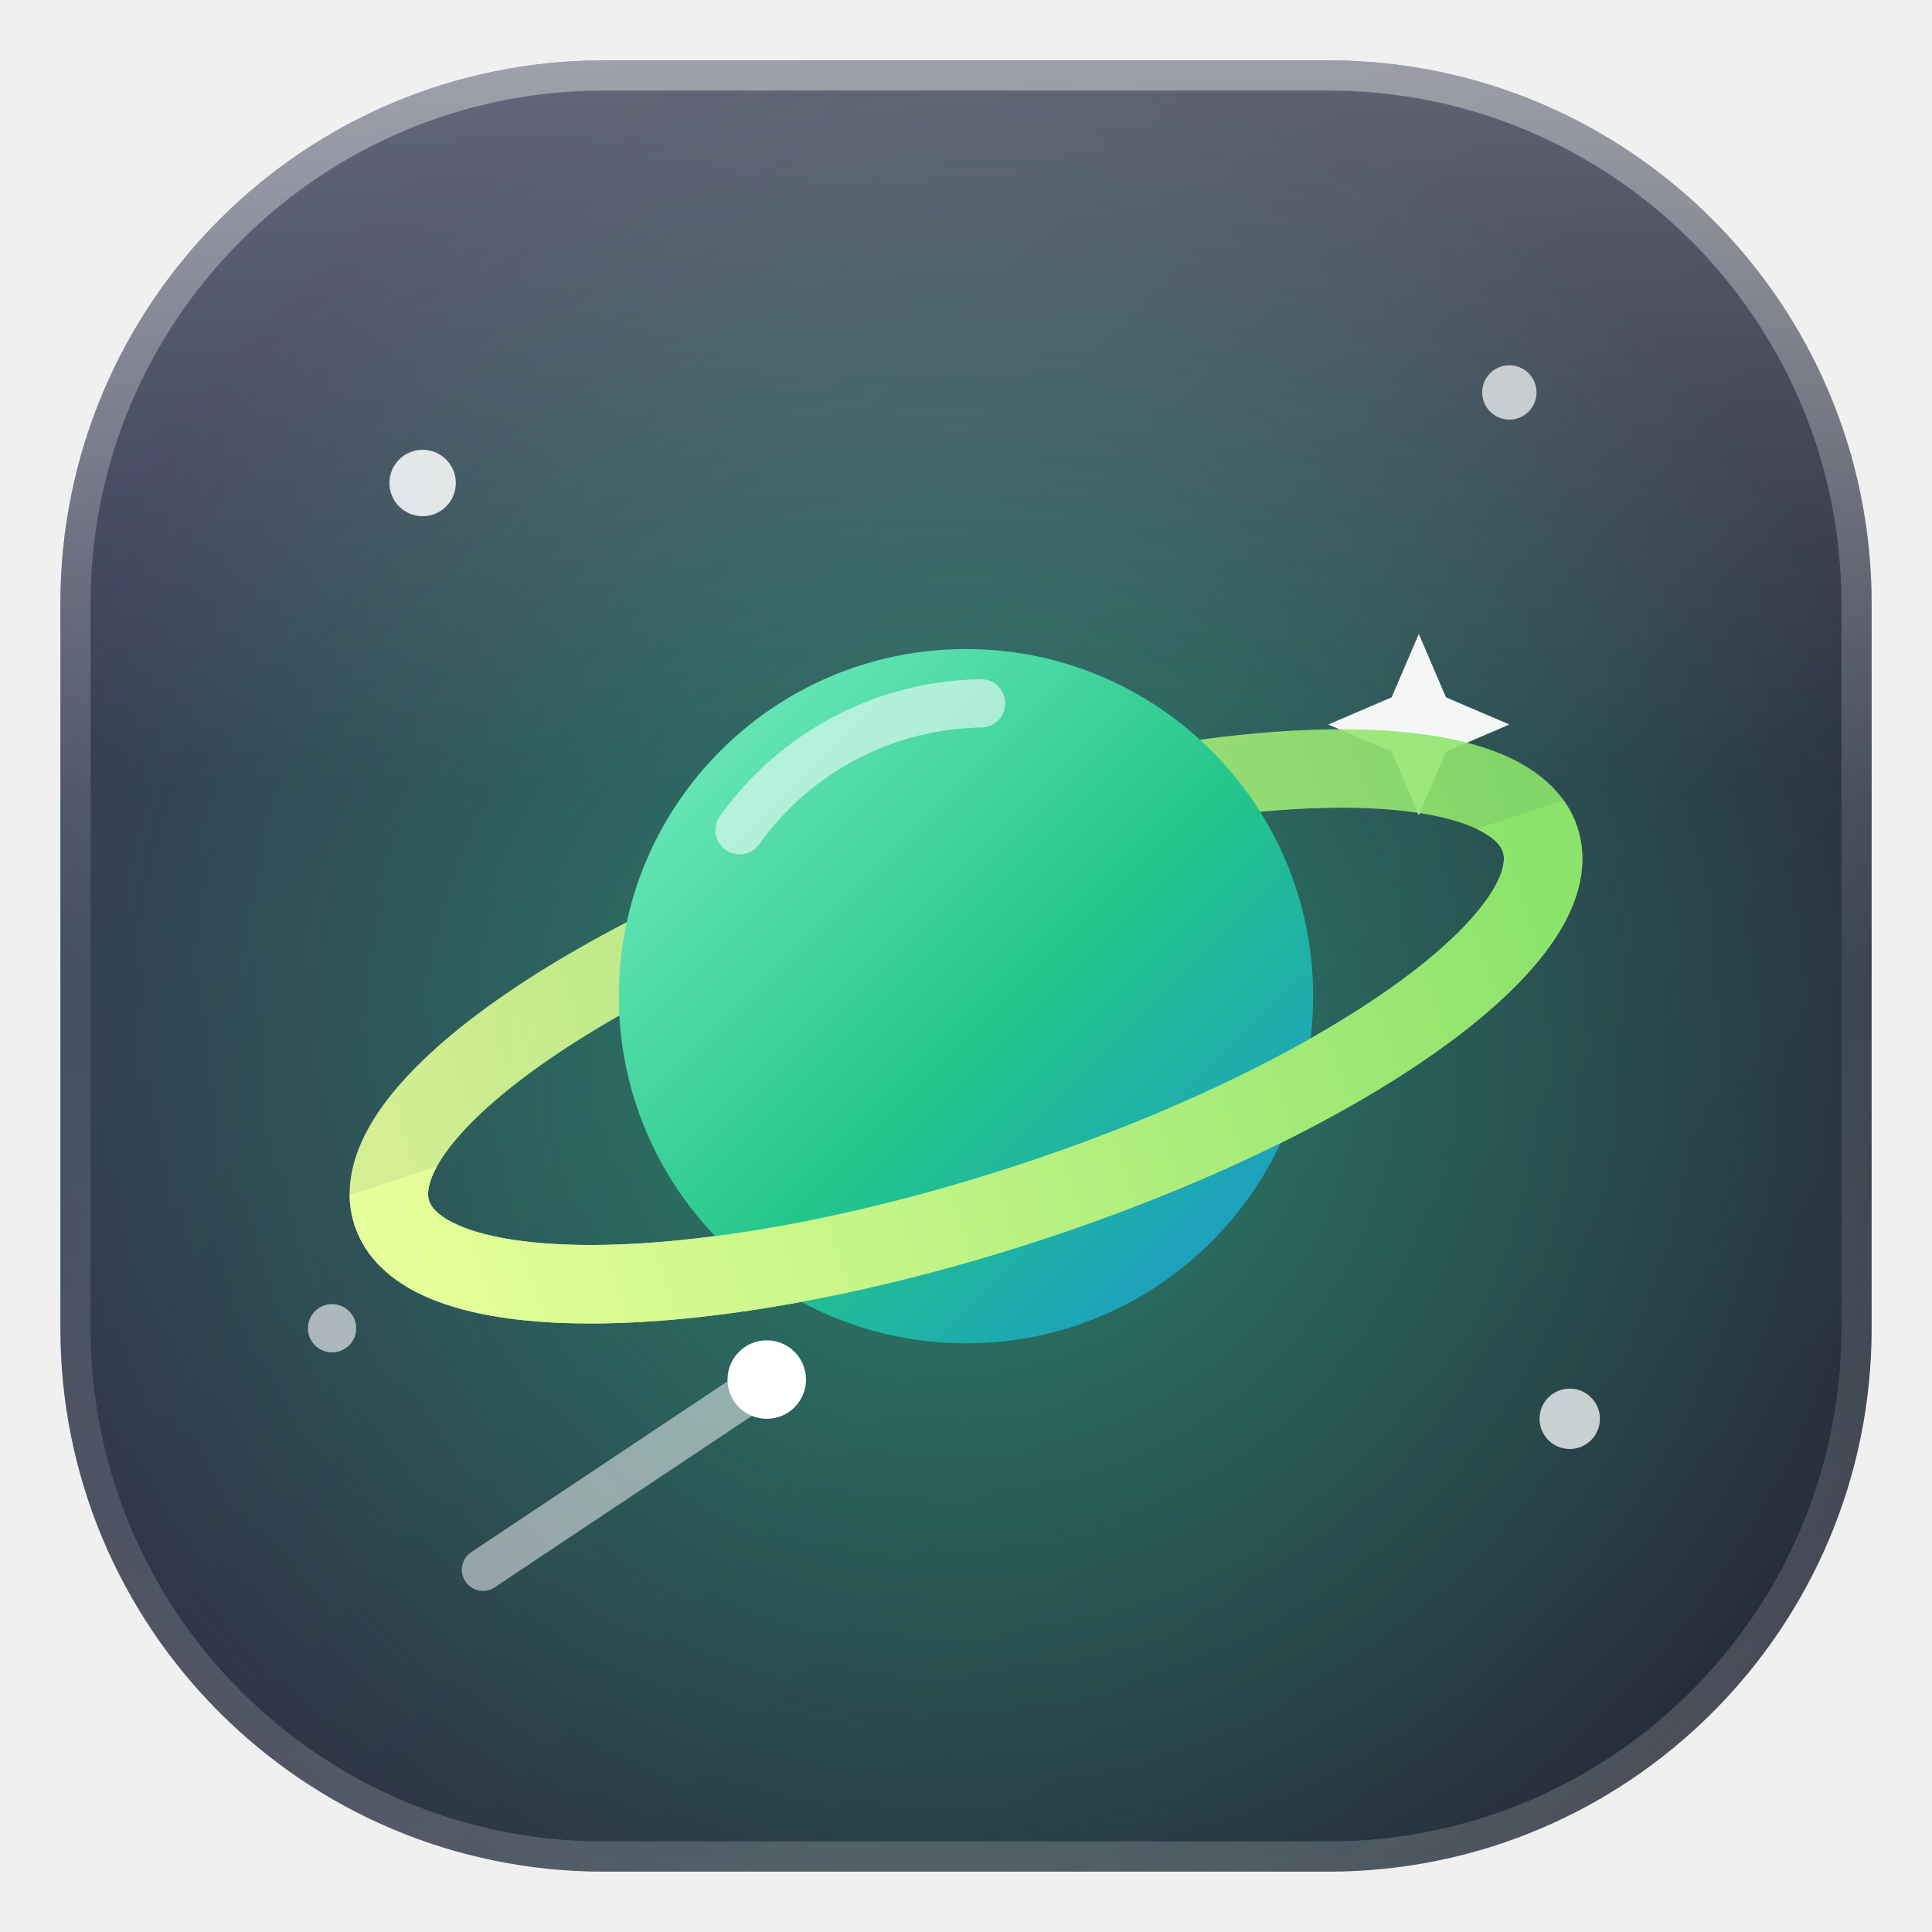
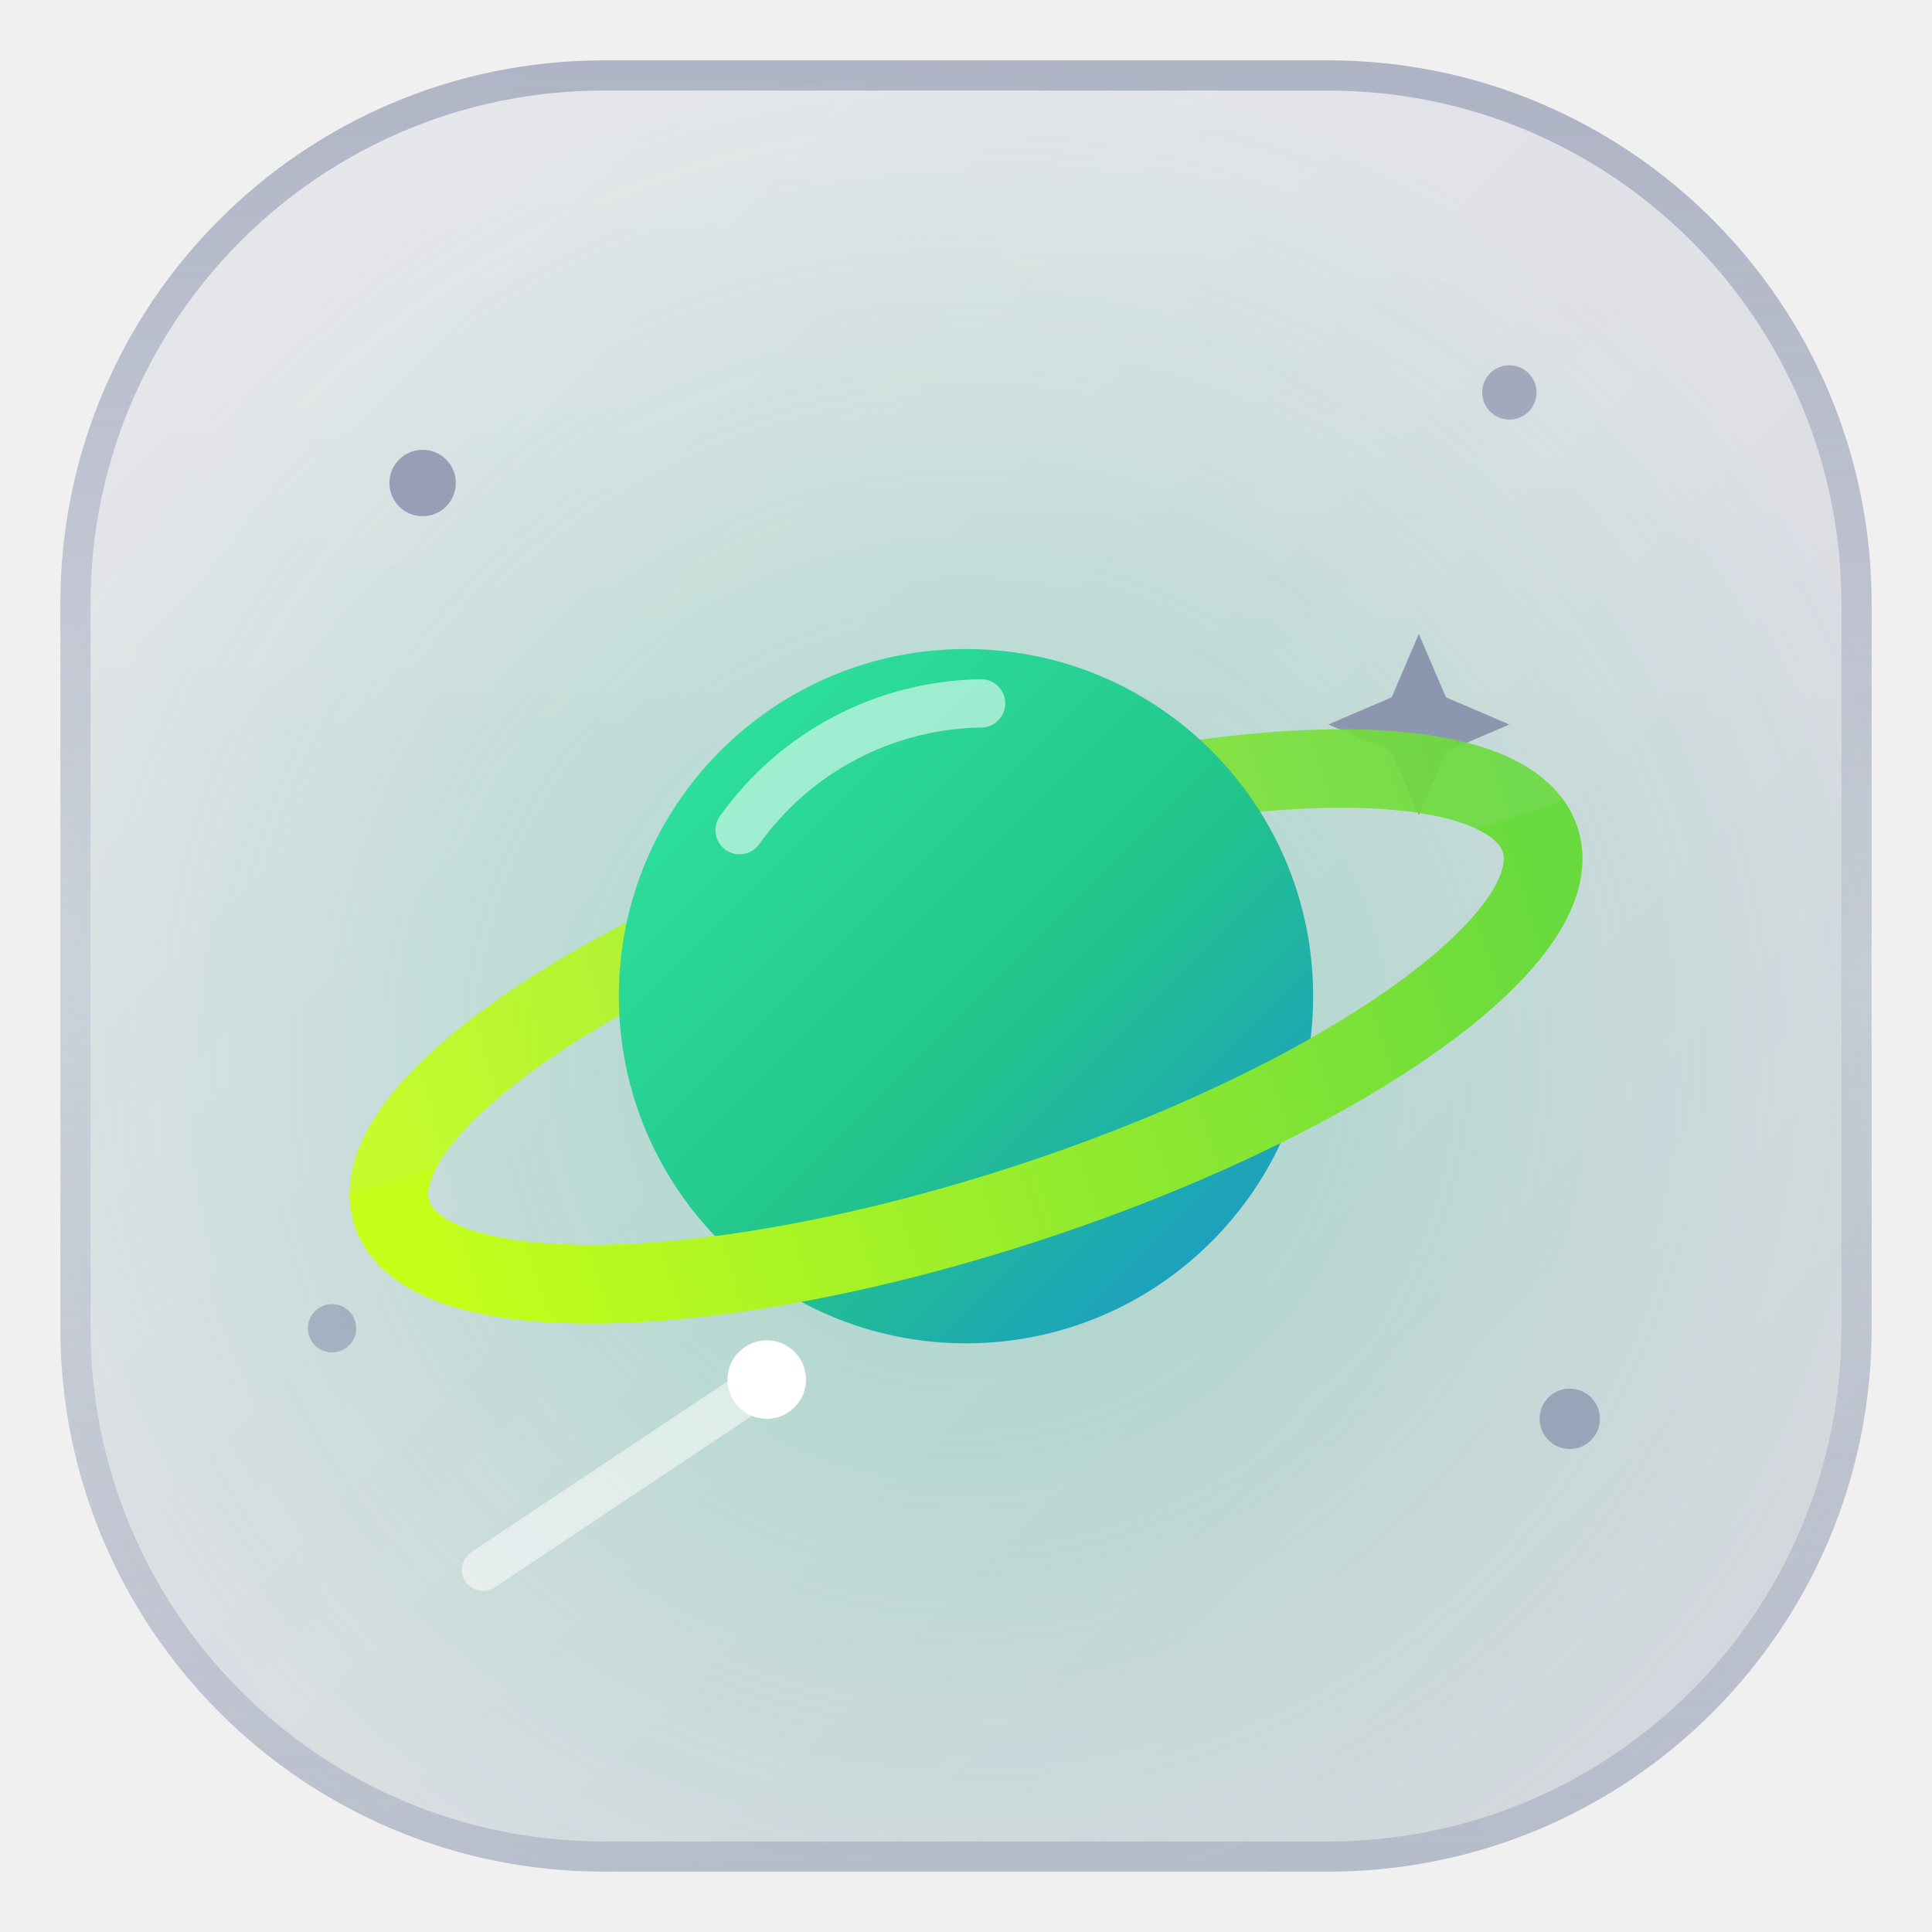
<svg xmlns="http://www.w3.org/2000/svg" viewBox="0 0 64 64" width="64" height="64" role="img" aria-label="Viajante Estelar — Esmeralda">
  <defs>
    <linearGradient id="vsesmeralda-tile" x1="0" y1="0" x2="1" y2="1">
-       <stop offset="0" stop-color="#2a2f4a" stop-opacity=".92" />
-       <stop offset="1" stop-color="#141826" stop-opacity=".92" />
+       <stop offset="0" stop-color="#a3abc4" stop-opacity=".16" />
+       <stop offset="1" stop-color="#7d86a3" stop-opacity=".24" />
    </linearGradient>
    <linearGradient id="vsesmeralda-edge" x1="0" y1="0" x2="0" y2="1">
-       <stop offset="0" stop-color="#fff" stop-opacity=".38" />
-       <stop offset=".5" stop-color="#fff" stop-opacity=".08" />
-       <stop offset="1" stop-color="#fff" stop-opacity=".18" />
+       <stop offset="0" stop-color="#8b93ad" stop-opacity=".6" />
+       <stop offset=".5" stop-color="#8b93ad" stop-opacity=".2" />
+       <stop offset="1" stop-color="#8b93ad" stop-opacity=".4" />
    </linearGradient>
    <radialGradient id="vsesmeralda-glow" cx=".5" cy=".55" r=".55">
-       <stop offset="0" stop-color="#22c58b" stop-opacity=".55" />
+       <stop offset="0" stop-color="#22c58b" stop-opacity="0.3" />
      <stop offset="1" stop-color="#22c58b" stop-opacity="0" />
    </radialGradient>
    <linearGradient id="vsesmeralda-planet" x1="0" y1="0" x2="1" y2="1">
-       <stop offset="0" stop-color="#7cf0c4" />
+       <stop offset="0" stop-color="#31e7a2" />
      <stop offset=".55" stop-color="#22c58b" />
      <stop offset="1" stop-color="#1a8fd6" />
    </linearGradient>
    <linearGradient id="vsesmeralda-ring" x1="0" y1="0" x2="1" y2="0">
-       <stop offset="0" stop-color="#e6ff9a" />
-       <stop offset="1" stop-color="#8be36b" />
+       <stop offset="0" stop-color="#c6ff1a" />
+       <stop offset="1" stop-color="#68da3e" />
    </linearGradient>
    <linearGradient id="vsesmeralda-shine" x1="0" y1="0" x2="0" y2="1">
-       <stop offset="0" stop-color="#fff" stop-opacity=".22" />
+       <stop offset="0" stop-color="#fff" stop-opacity="0.11" />
      <stop offset="1" stop-color="#fff" stop-opacity="0" />
    </linearGradient>
    <clipPath id="vsesmeralda-front">
      <rect x="0" y="33" width="64" height="31" />
    </clipPath>
  </defs>
  <rect x="2" y="2" width="60" height="60" rx="18" fill="url(#vsesmeralda-tile)" />
  <rect x="2" y="2" width="60" height="60" rx="18" fill="url(#vsesmeralda-glow)" />
  <path d="M20 2h24a18 18 0 0 1 18 18v6H2v-6A18 18 0 0 1 20 2z" fill="url(#vsesmeralda-shine)" />
  <rect x="2.5" y="2.5" width="59" height="59" rx="17.5" fill="none" stroke="url(#vsesmeralda-edge)" />
-   <g fill="#fff">
+   <g fill="#8b93ad">
    <circle cx="14" cy="16" r="1.1" opacity=".85" />
    <circle cx="50" cy="13" r=".9" opacity=".7" />
    <circle cx="52" cy="47" r="1" opacity=".75" />
    <circle cx="11" cy="44" r=".8" opacity=".6" />
    <path d="M47 21l.9 2.1 2.1.9-2.1.9-.9 2.1-.9-2.1-2.1-.9 2.1-.9z" opacity=".95" />
  </g>
  <ellipse cx="32" cy="34" rx="20" ry="6.2" fill="none" stroke="url(#vsesmeralda-ring)" stroke-width="2.6" transform="rotate(-18 32 34)" opacity=".9" />
  <circle cx="32" cy="33" r="11.5" fill="url(#vsesmeralda-planet)" />
  <path d="M24.5 27.5a10 10 0 0 1 8-4.2" fill="none" stroke="#fff" stroke-width="1.6" stroke-linecap="round" opacity=".55" />
  <ellipse cx="32" cy="34" rx="20" ry="6.2" fill="none" stroke="url(#vsesmeralda-ring)" stroke-width="2.6" transform="rotate(-18 32 34)" clip-path="url(#vsesmeralda-front)" />
  <path d="M16 52l9-6" stroke="#fff" stroke-width="1.4" stroke-linecap="round" opacity=".5" />
  <circle cx="25.4" cy="45.7" r="1.3" fill="#fff" />
</svg>
